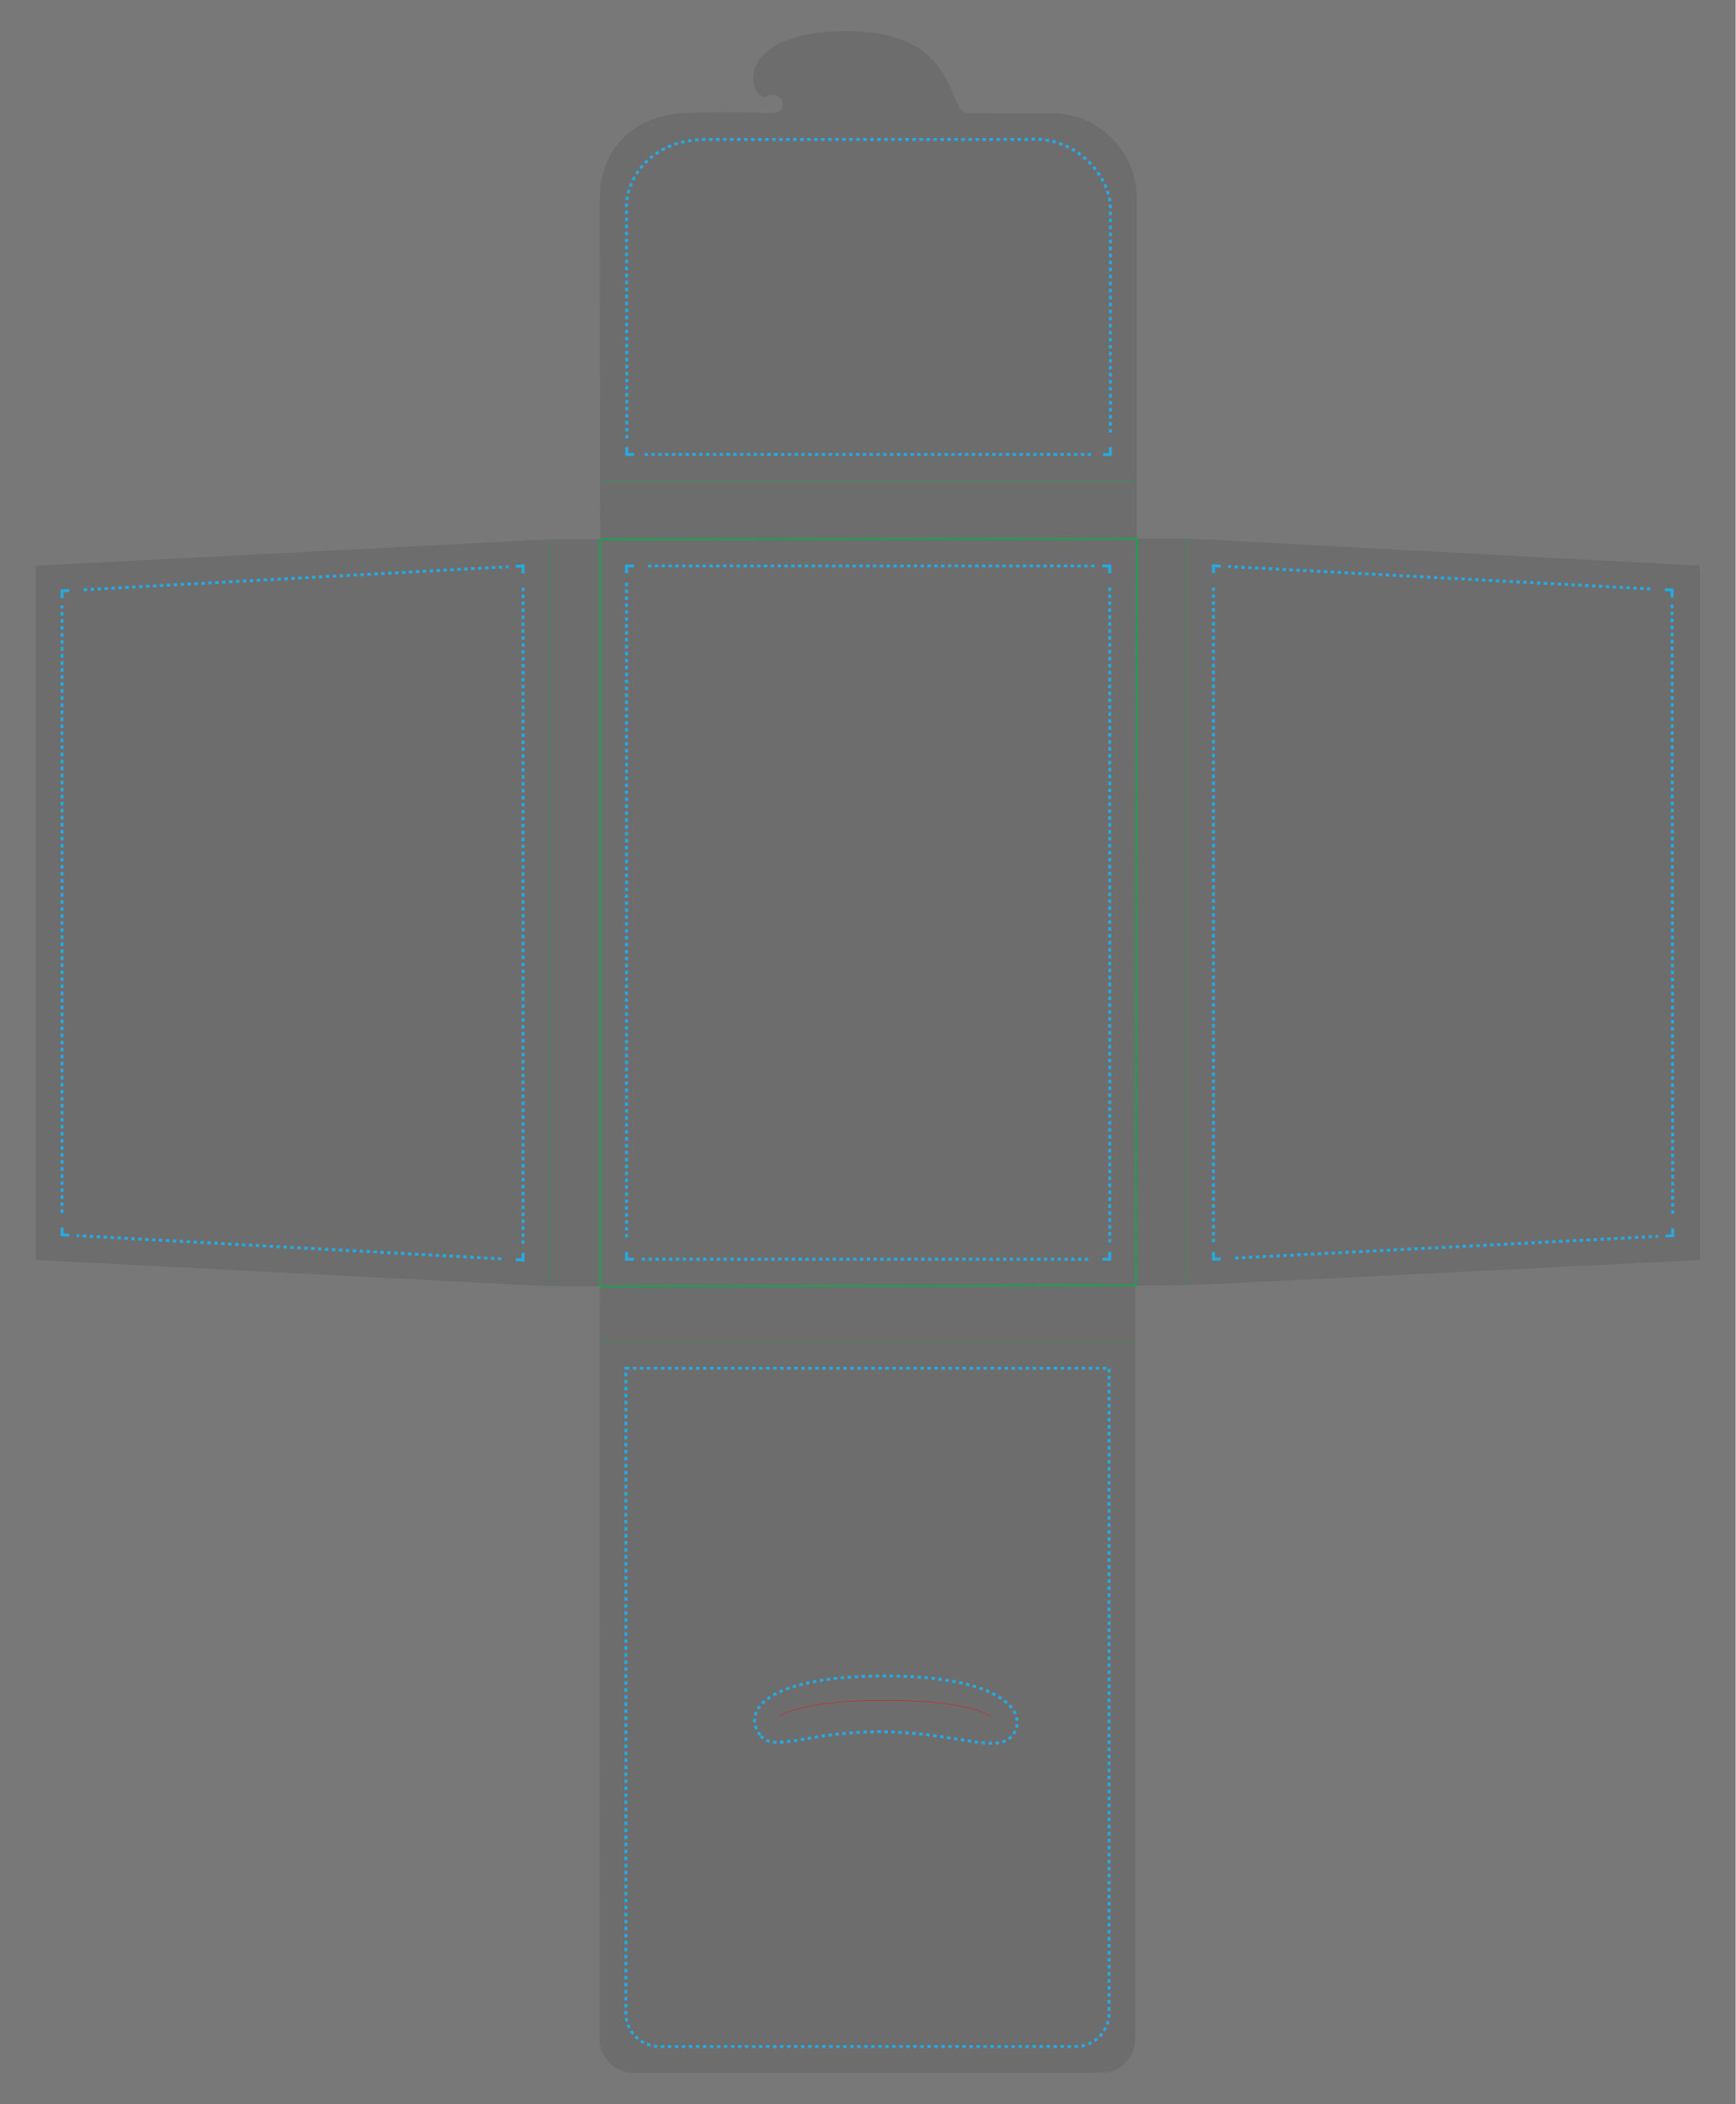
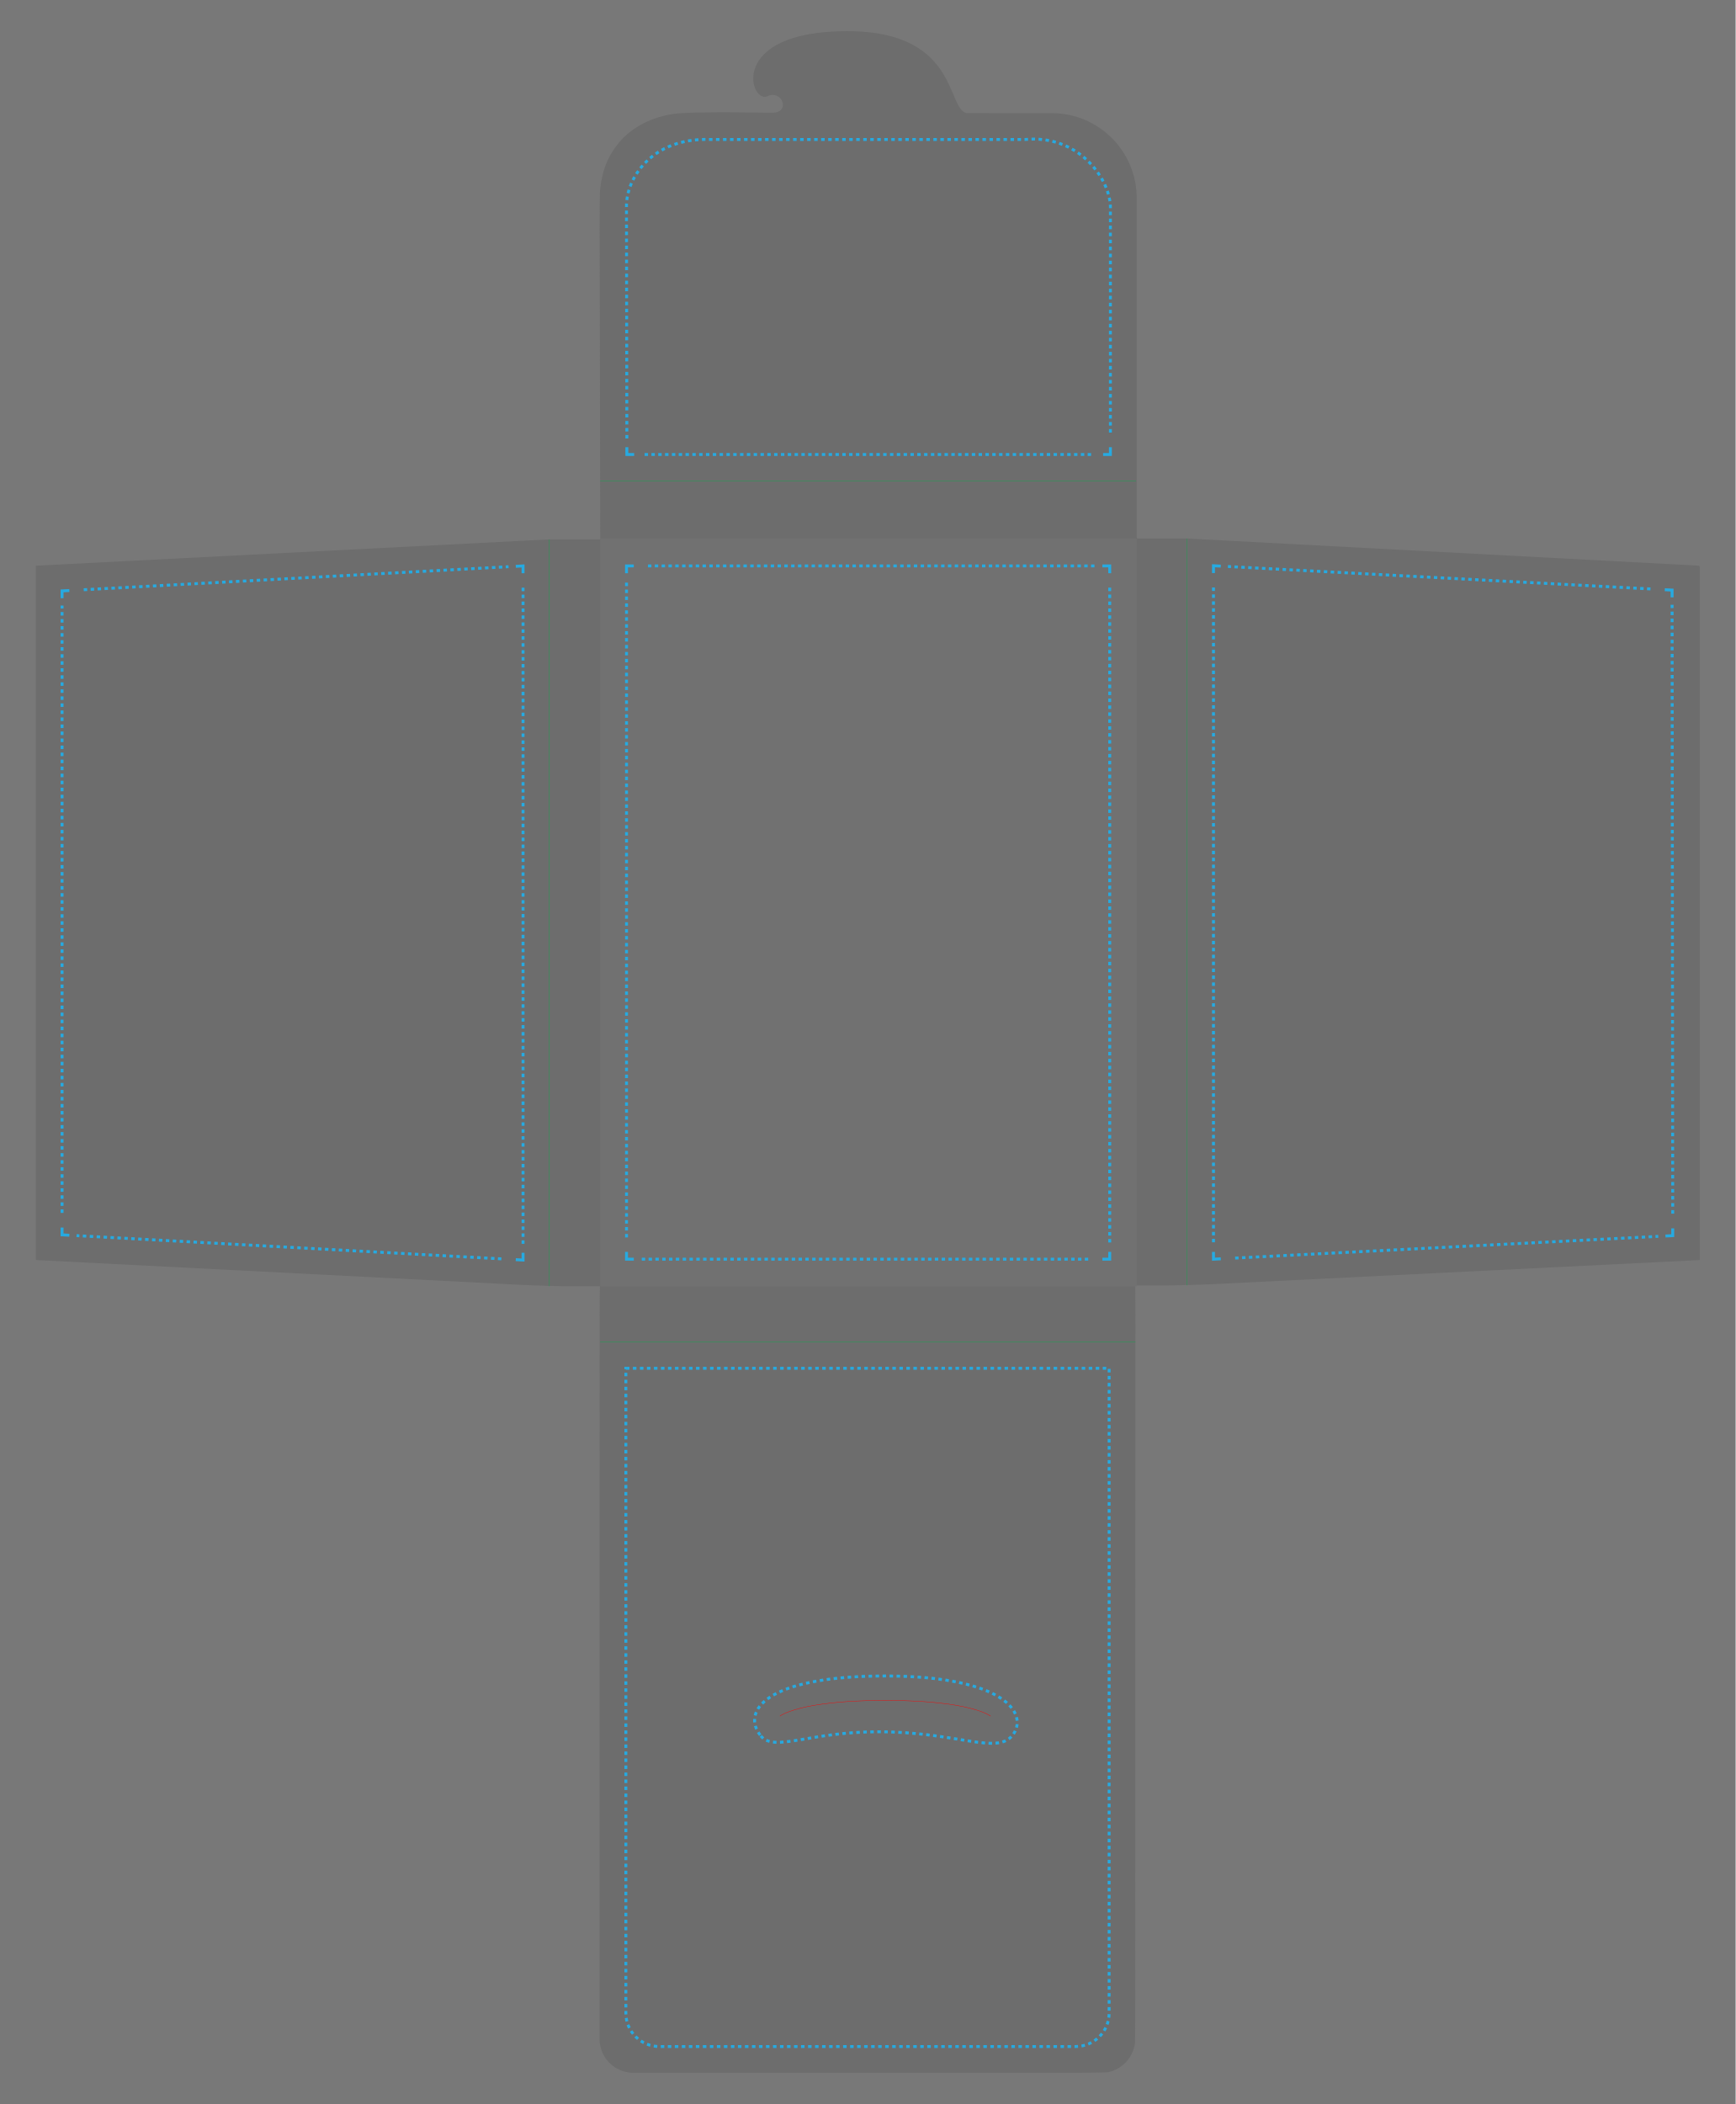
<svg xmlns="http://www.w3.org/2000/svg" id="Layer_1" viewBox="0 0 2475 3000" width="2475" height="3000" version="1.1">
  <defs id="defs180">
    <defs id="defs1">
      <style id="style1">.cls-1,.cls-2,.cls-3,.cls-4,.cls-5,.cls-6,.cls-7,.cls-8,.cls-9,.cls-10,.cls-11,.cls-12,.cls-13,.cls-14,.cls-15,.cls-16,.cls-17,.cls-18,.cls-19,.cls-20,.cls-21,.cls-22,.cls-23{fill:none;}.cls-2{stroke-dasharray:4.86 4.86;}.cls-2,.cls-3,.cls-4,.cls-5,.cls-6,.cls-7,.cls-8,.cls-9,.cls-11,.cls-13,.cls-14,.cls-15,.cls-16,.cls-17,.cls-18,.cls-19,.cls-20,.cls-22,.cls-23{stroke-miterlimit:10;}.cls-2,.cls-3,.cls-5,.cls-6,.cls-7,.cls-8,.cls-9,.cls-11,.cls-13,.cls-14,.cls-17,.cls-18,.cls-19,.cls-22{stroke:#26aae1;}.cls-3{stroke-dasharray:4.86 4.86;}.cls-24{opacity:.5;}.cls-24,.cls-25,.cls-26,.cls-27,.cls-28,.cls-29,.cls-30,.cls-31,.cls-32,.cls-33,.cls-34,.cls-35,.cls-36,.cls-37,.cls-38,.cls-39,.cls-40,.cls-41,.cls-42,.cls-43,.cls-44,.cls-45,.cls-46,.cls-47,.cls-48,.cls-49,.cls-50{isolation:isolate;}.cls-51,.cls-52,.cls-53,.cls-54{fill-rule:evenodd;}.cls-51,.cls-55{fill:#fff;}.cls-25{letter-spacing:-.04em;}.cls-25,.cls-26,.cls-27,.cls-28,.cls-29,.cls-30,.cls-31,.cls-32,.cls-33,.cls-34,.cls-35,.cls-36,.cls-37,.cls-38,.cls-39,.cls-40,.cls-42,.cls-43,.cls-44,.cls-45,.cls-46,.cls-47,.cls-48,.cls-49,.cls-50{font-family:Arial-BoldMT, Arial;font-weight:700;}.cls-25,.cls-26,.cls-28,.cls-29,.cls-30,.cls-42,.cls-43{font-size:9px;}.cls-25,.cls-26,.cls-29{fill:#2ba4dd;}.cls-26{letter-spacing:-.04em;}.cls-27,.cls-32,.cls-33,.cls-34,.cls-35,.cls-36,.cls-37,.cls-38,.cls-39,.cls-40,.cls-56,.cls-44,.cls-45,.cls-46,.cls-47,.cls-48,.cls-49{fill:#231f20;}.cls-27,.cls-46{font-size:14.83px;}.cls-4,.cls-16{stroke:red;}.cls-4,.cls-23{stroke-width:.5px;}.cls-28{fill:#eb222a;}.cls-5{stroke-dasharray:5 5;}.cls-6{stroke-dasharray:5.01 5.01;}.cls-7{stroke-dasharray:4.92 4.92;}.cls-8{stroke-dasharray:4.99 4.99;}.cls-9{stroke-dasharray:5.02 5.02;}.cls-30{letter-spacing:-.02em;}.cls-30,.cls-42{fill:#919396;}.cls-10,.cls-12,.cls-15,.cls-20,.cls-21{stroke-width:2px;}.cls-10,.cls-21{stroke:#2ba4dd;}.cls-31,.cls-35,.cls-37,.cls-44,.cls-50{font-size:12.75px;}.cls-31,.cls-50{fill:#020202;}.cls-32{letter-spacing:-.02em;}.cls-32,.cls-33,.cls-38,.cls-39,.cls-45,.cls-47,.cls-48{font-size:12.35px;}.cls-33{letter-spacing:-.03em;}.cls-34{letter-spacing:.01em;}.cls-34,.cls-36,.cls-40,.cls-49{font-size:10px;}.cls-35{letter-spacing:-.04em;}.cls-37{letter-spacing:-.02em;}.cls-38{letter-spacing:-.03em;}.cls-39{letter-spacing:-.03em;}.cls-12{stroke:#ec2224;}.cls-13{stroke-dasharray:4.95 4.95;}.cls-14{stroke-dasharray:4.91 4.91;}.cls-52{fill:#b7d333;}.cls-40{letter-spacing:.05em;}.cls-57{fill:#d0d1d2;}.cls-15{stroke:#0ea94b;}.cls-43{fill:#0baa4b;}.cls-56{font-family:Arial-Black, 'Arial Black';font-size:30px;font-weight:800;}.cls-17{stroke-dasharray:4.94 4.94;}.cls-45{letter-spacing:.03em;}.cls-46{letter-spacing:-.03em;}.cls-48{letter-spacing:.02em;}.cls-18{stroke-dasharray:4.94 4.94;}.cls-19{stroke-dasharray:4.94 4.94;}.cls-49{letter-spacing:0em;}.cls-50{letter-spacing:-.03em;}.cls-20{stroke:#929395;}.cls-21{stroke-dasharray:4.99 4.99;}.cls-58{letter-spacing:-.04em;}.cls-59,.cls-54{fill:#4e494b;}.cls-22{stroke-dasharray:5;}.cls-23{stroke:#0baa4b;}</style>
    </defs>
  </defs>
  <path class="cls-24" d="M -9.9000001e-6,-1.2e-5 V 3000 H 2475 V -1.2e-5 Z" id="path1" style="stroke-width:4.167" />
  <path class="cls-16" d="m 1692.958,767.833 728.875,38.667 c 1.25,0.083 2.208,1.083 2.208,2.333 V 1795.5 c 0,0.625 -0.5,1.167 -1.125,1.208 l -688.292,34.083 c -22.875,1.125 -58.333,2.083 -78.792,2.083 h -36.917 c 0,0 0.25,18.75 0.25,41.667 l -0.333,991.083 c 0,22.917 -0.167,44.458 -0.333,47.875 l -0.583,2.958 c -3.417,17.417 -16.042,31.542 -33,36.875 l -4.583,1.417 c -5.458,0.417 -28.667,0.75 -51.583,0.75 H 945 c -22.917,0 -43.25,-0.042 -45.208,-0.083 l -1.708,-0.167 c -21.167,-2.292 -38.375,-18.208 -42.25,-39.167 l -0.542,-2.875 C 855.125,2909.917 855,2907.583 854.958,2908 c -0.042,0.417 0,-18 0,-40.917 L 855.125,1875.75 c 0,-22.917 0.208,-41.667 0.417,-41.667 h -35.833 c -19.917,0 -54.958,-0.958 -77.875,-2.125 L 52.167,1796.667 c -0.625,0 -1.125,-0.542 -1.125,-1.208 V 807.75 c 0,-0.625 0.5,-1.167 1.125,-1.208 l 689.667,-35.333 41.583,-2.125 h 72.5 c 0,0 0,-18.75 -0.083,-41.667 L 855.125,326.708 c 0,-22.917 0.125,-47.167 0.375,-53.917 l 0.667,-5.708 c 0.625,-5.5 1.583,-10.917 2.875,-16.292 4.583,-20.458 14.917,-39.25 29.708,-54.125 23.583,-23.458 55.458,-33.5 81.667,-35.25 29.667,-2 88.375,-1.167 88.375,-1.167 22.917,0.333 43.25,0.5 45.208,0.417 l 1.5,-0.25 c 1.333,-0.25 2.667,-0.583 3.917,-1.083 3.792,-1.292 6.5,-4.625 7.042,-8.583 0.458,-8.042 -5.667,-14.958 -13.708,-15.458 -2.792,-0.167 -5.583,0.458 -8,1.833 -24.958,12.292 -59.167,-92.583 113.25,-92.708 84.333,-0.042 119.042,31.083 137.292,61.208 12.958,21.375 17.625,42.25 25.875,51.167 1.292,1.417 2.833,2.583 4.542,3.417 l 1.625,0.75 c 2.042,0.167 3.708,0.292 3.708,0.333 h 0.875 c 0.5,0 19.625,0.042 42.542,0.042 h 75.375 c 66.917,0 121.167,54.25 121.167,121.208 v 483.958 c 0,0.75 0.625,1.333 1.333,1.333 H 1693" id="clipping" style="stroke-width:4.167;fill:#6d6d6d;fill-opacity:1;stroke:none" />
+   <rect style="fill:#717171;fill-opacity:1;stroke-width:8.277;stroke-linejoin:round;stroke-dashoffset:318.954;paint-order:markers stroke fill" id="actualSize" width="765.042" height="1066.292" x="855.917" y="767.833" />
  <line class="cls-23" x1="783.417" y1="1834.125" x2="783.417" y2="769.125" id="line1" />
-   <polyline class="cls-23" points="205.42 184.59 389.03 184.28 388.78 439.88 205.42 440.19 205.42 184.59" id="polyline1" transform="matrix(4.166667,0,0,4.166667,-9.9000001e-6,-1.2e-5)" />
  <line class="cls-23" x1="1619.208" y1="1913.5" x2="855.792" y2="1913.5" id="line2" />
  <line class="cls-23" x1="1692.958" y1="1832.833" x2="1692.958" y2="767.833" id="line3" />
  <line class="cls-23" x1="855.875" y1="685.542" x2="1620" y2="685.542" id="line4" />
  <polyline class="cls-11" points="377.3 193.66 379.8 193.66 379.8 196.16" id="polyline4" transform="matrix(4.166667,0,0,4.166667,-9.9000001e-6,-1.2e-5)" />
  <line class="cls-19" x1="1582.5" y1="837.917" x2="1582.5" y2="1774.708" id="line5" style="stroke-width:4.167" />
  <polyline class="cls-11" points="379.8 428.4 379.8 430.9 377.3 430.9" id="polyline5" transform="matrix(4.166667,0,0,4.166667,-9.9000001e-6,-1.2e-5)" />
  <line class="cls-3" x1="1551.833" y1="1795.417" x2="913.958" y2="1795.417" id="line6" style="stroke-width:4.167" />
  <polyline class="cls-11" points="216.92 430.9 214.42 430.9 214.42 428.4" id="polyline6" transform="matrix(4.166667,0,0,4.166667,-9.9000001e-6,-1.2e-5)" />
  <line class="cls-19" x1="893.417" y1="1764.417" x2="893.417" y2="827.625" id="line7" style="stroke-width:4.167" />
  <polyline class="cls-11" points="214.42 196.16 214.42 193.66 216.92 193.66" id="polyline7" transform="matrix(4.166667,0,0,4.166667,-9.9000001e-6,-1.2e-5)" />
  <line class="cls-3" x1="924.083" y1="806.917" x2="1561.958" y2="806.917" id="line8" style="stroke-width:4.167" />
  <polyline class="cls-11" points="176.52 193.8 179.01 193.66 179.01 196.16" id="polyline8" transform="matrix(4.166667,0,0,4.166667,-9.9000001e-6,-1.2e-5)" />
  <line class="cls-13" x1="745.875" y1="837.958" x2="745.875" y2="1775.917" id="line9" style="stroke-width:4.167" />
  <polyline class="cls-11" points="179.01 428.69 179.01 431.19 176.52 431.06" id="polyline9" transform="matrix(4.166667,0,0,4.166667,-9.9000001e-6,-1.2e-5)" />
  <line class="cls-18" x1="714.958" y1="1794.958" x2="109.125" y2="1761.833" id="line10" style="stroke-width:4.167" />
  <polyline class="cls-11" points="23.73 422.71 21.24 422.57 21.24 420.07" id="polyline10" transform="matrix(4.166667,0,0,4.166667,-9.9000001e-6,-1.2e-5)" />
  <line class="cls-6" x1="88.5" y1="1729.417" x2="88.5" y2="863.417" id="line11" style="stroke-width:4.167" />
  <polyline class="cls-11" points="21.24 204.71 21.24 202.21 23.73 202.08" id="polyline11" transform="matrix(4.166667,0,0,4.166667,-9.9000001e-6,-1.2e-5)" />
  <line class="cls-18" x1="119.417" y1="840.875" x2="725.208" y2="808.042" id="line12" style="stroke-width:4.167" />
  <polyline class="cls-11" points="417.81 193.73 415.31 193.6 415.31 196.1" id="polyline12" transform="matrix(4.166667,0,0,4.166667,-9.9000001e-6,-1.2e-5)" />
  <line class="cls-17" x1="1730.458" y1="837.667" x2="1730.458" y2="1774.708" id="line13" style="stroke-width:4.167" />
  <polyline class="cls-11" points="415.31 428.4 415.31 430.9 417.81 430.77" id="polyline13" transform="matrix(4.166667,0,0,4.166667,-9.9000001e-6,-1.2e-5)" />
  <line class="cls-7" x1="1761.333" y1="1793.833" x2="2364.75" y2="1762.875" id="line14" style="stroke-width:4.167" />
  <polyline class="cls-11" points="570 422.97 572.49 422.84 572.49 420.34" id="polyline14" transform="matrix(4.166667,0,0,4.166667,-9.9000001e-6,-1.2e-5)" />
  <line class="cls-9" x1="2385.375" y1="1730.5" x2="2384.459" y2="862.292" id="line15" style="stroke-width:4.167" />
  <polyline class="cls-11" points="572.27 204.43 572.27 201.93 569.77 201.8" id="polyline15" transform="matrix(4.166667,0,0,4.166667,-9.9000001e-6,-1.2e-5)" />
  <line class="cls-14" x1="2353.625" y1="839.75" x2="1751.083" y2="807.75" id="line16" style="stroke-width:4.167" />
  <polyline class="cls-11" points="214.54 153.03 214.54 155.53 217.04 155.53" id="polyline16" transform="matrix(4.166667,0,0,4.166667,-9.9000001e-6,-1.2e-5)" />
  <line class="cls-2" x1="919.25" y1="648.042" x2="1557.542" y2="648.042" id="line17" style="stroke-width:4.167" />
  <polyline class="cls-11" points="377.53 155.53 380.03 155.53 380.03 153.03" id="polyline17" transform="matrix(4.166667,0,0,4.166667,-9.9000001e-6,-1.2e-5)" />
  <path class="cls-5" d="M 1583.458,616.792 V 293.5 c -2.083,-41.042 -46.875,-101.708 -121.417,-94.625 h -450.25 c -82.375,-2.542 -119.25,55.667 -118.417,96.125 l 0.542,332.208" id="path17" style="stroke-width:4.167" />
  <path class="cls-8" d="m 1084.958,2475.208 c 19.25,23.542 68.208,-5.958 167.458,-5.958 112.042,0 169.167,33.458 191.5,4.958 23.708,-30.292 -10.958,-84.5 -181.708,-84.5 -170.75,0 -205.75,50.625 -177.25,85.458 z" id="path18" style="stroke-width:4.167" />
  <path class="cls-22" d="m 892.542,1951 h 689.125 v 919.292 c 0,26.375 -21.375,47.75 -47.75,47.75 H 940.25 c -26.375,0 -47.75,-21.375 -47.75,-47.75 V 1951 v 0 z" id="path19" style="stroke-width:4.167" />
  <path id="Curved_slice" class="cls-4" d="m 1112.125,2446.958 c 0,0 27.292,-22.458 150.25,-22.458 122.958,0 150.25,22.458 150.25,22.458" />
  <g class="cls-41" id="g20" transform="matrix(4.166667,0,0,4.166667,-9.9000001e-6,-1.2e-5)" />
  <g id="This_board_folds._It_will_be_folded_along_this_line_which_will_crinkle_to_some_degree_and_cause_di" class="cls-41" transform="matrix(4.166667,0,0,4.166667,-9.9000001e-6,-1.2e-5)" />
  <g class="cls-41" id="g21" transform="matrix(4.166667,0,0,4.166667,-9.9000001e-6,-1.2e-5)" />
  <g id="Safe_Zone_DO_NOT_place_ANY_important_text_images_beyond_this_dotted_line._Anything_past_the_dotted-2" class="cls-41" transform="matrix(4.166667,0,0,4.166667,-9.9000001e-6,-1.2e-5)" />
  <g class="cls-41" id="g22" transform="matrix(4.166667,0,0,4.166667,-9.9000001e-6,-1.2e-5)" />
  <g id="Safe_Zone_DO_NOT_place_ANY_important_text_images_beyond_this_dotted_line._Anything_past_the_dotted-3" class="cls-41" transform="matrix(4.166667,0,0,4.166667,-9.9000001e-6,-1.2e-5)" />
  <g class="cls-41" id="g23" transform="matrix(4.166667,0,0,4.166667,-9.9000001e-6,-1.2e-5)" />
  <g id="Safe_Zone_DO_NOT_place_ANY_important_text_images_beyond_this_dotted_line._Anything_past_the_dotted-4" class="cls-41" transform="matrix(4.166667,0,0,4.166667,-9.9000001e-6,-1.2e-5)" />
  <g class="cls-41" id="g25" transform="matrix(4.166667,0,0,4.166667,-9.9000001e-6,-1.2e-5)" />
</svg>
